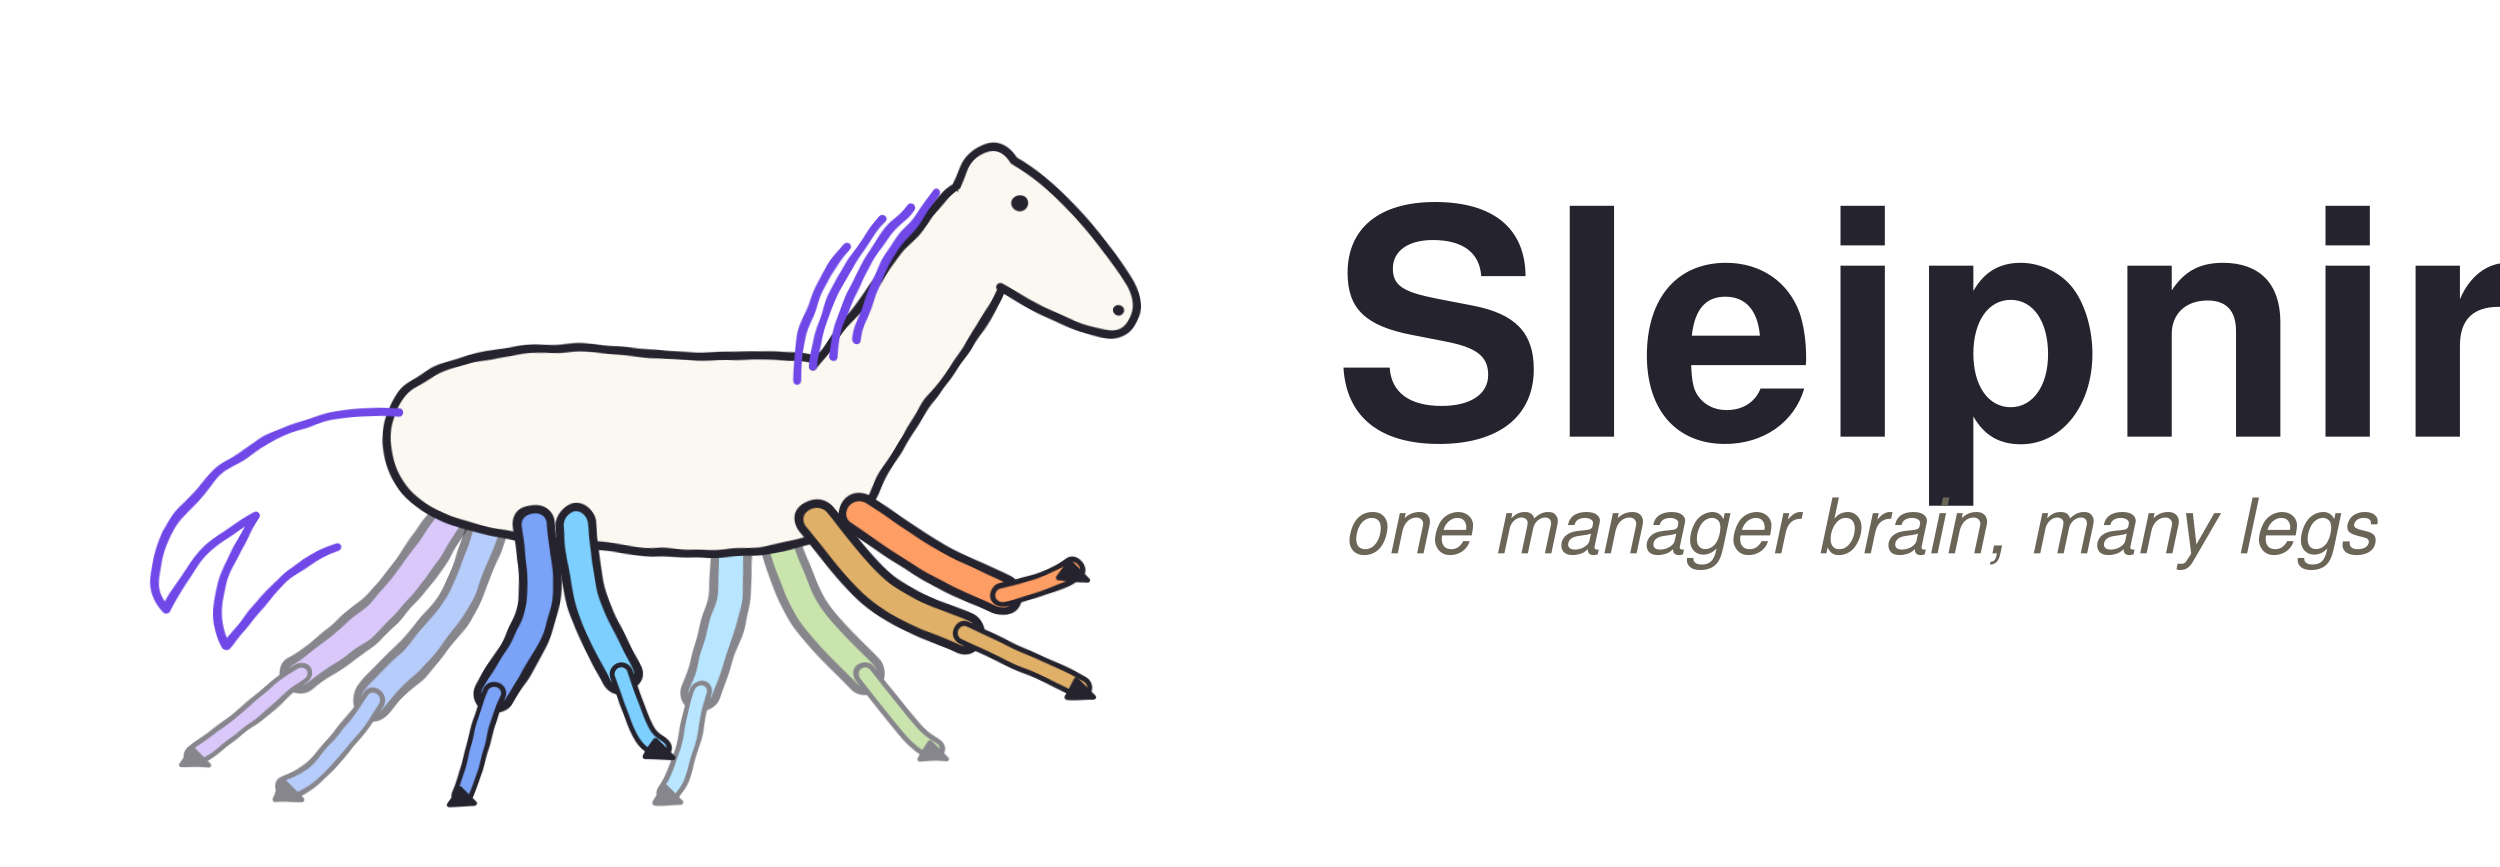
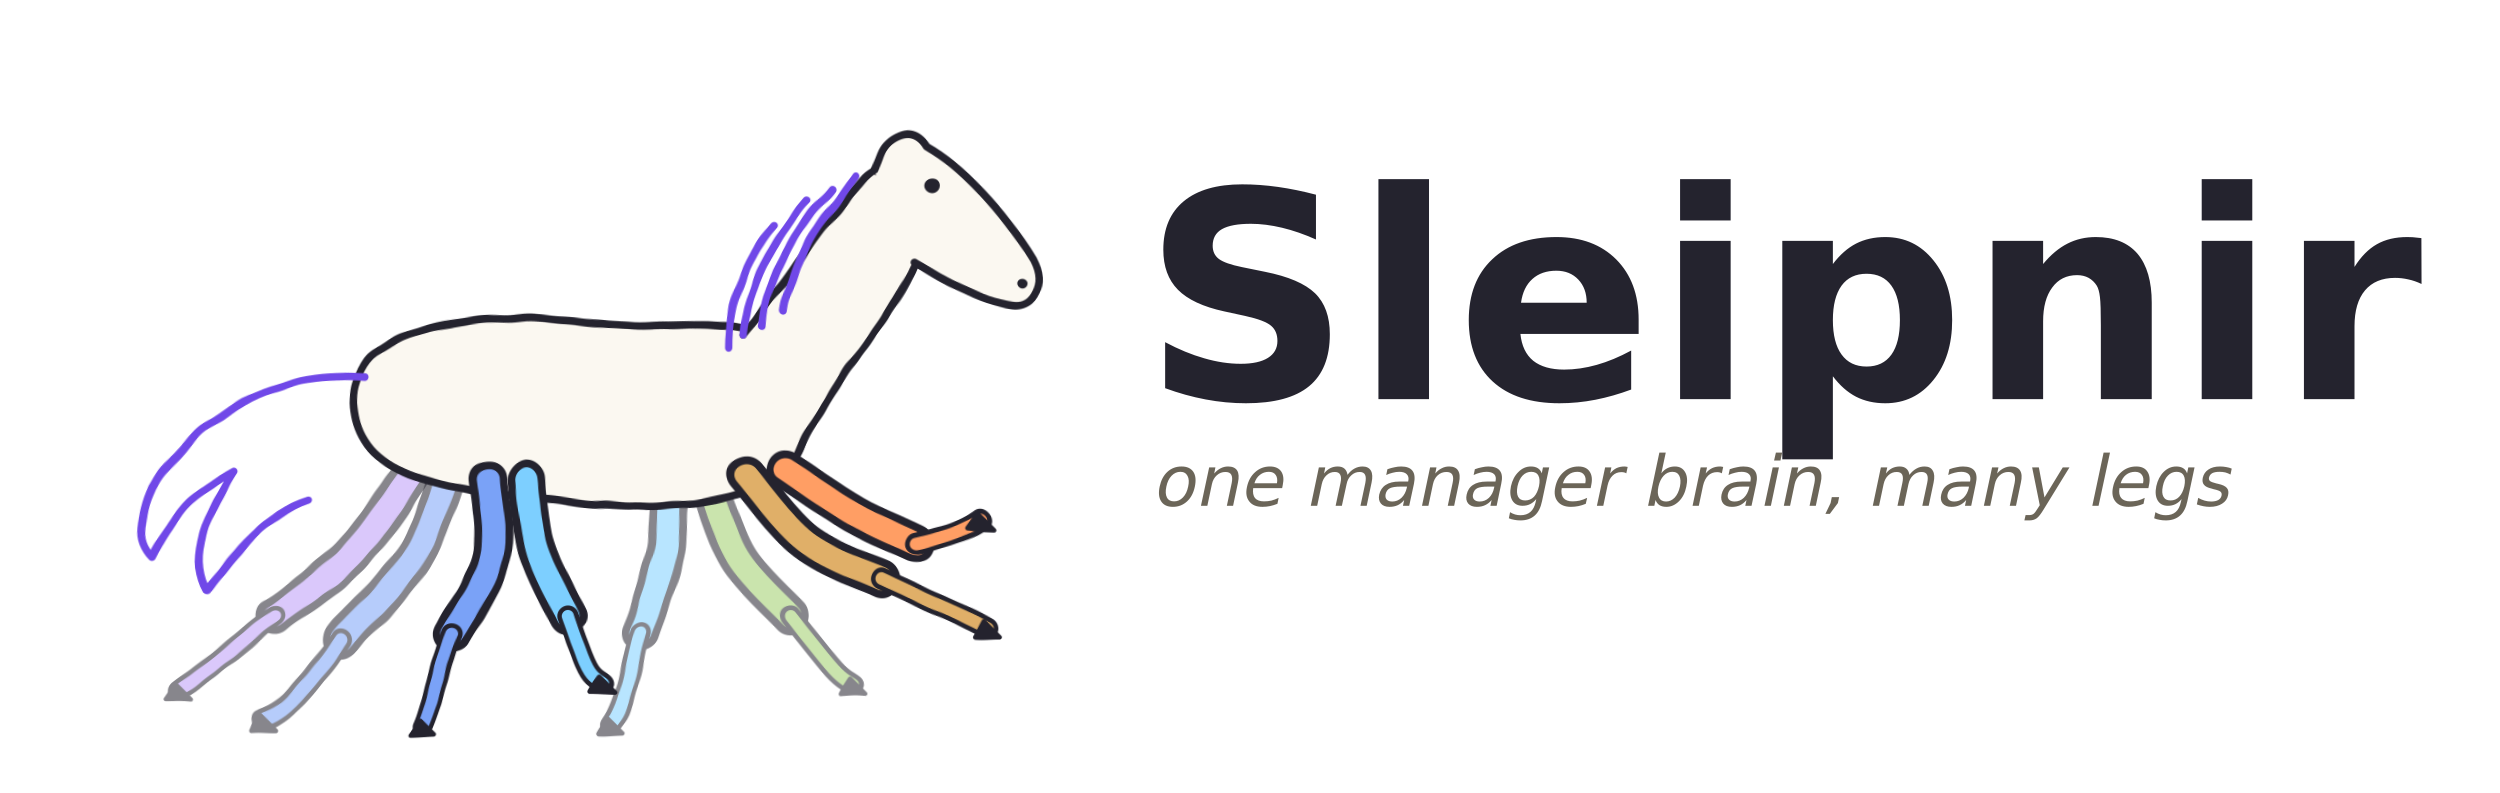
- <svg xmlns="http://www.w3.org/2000/svg" viewBox="0 0 1500 520" role="img" aria-label="Sleipnir: one manager brain, many legs">
+ <svg xmlns="http://www.w3.org/2000/svg" viewBox="0 0 1641 520" role="img" aria-label="Sleipnir: one manager brain, many legs">
  <defs>
    <filter id="rough" x="-5%" y="-5%" width="110%" height="110%">
      <feTurbulence type="fractalNoise" baseFrequency="0.035" numOctaves="2" seed="4" result="n" />
      <feDisplacementMap in="SourceGraphic" in2="n" scale="3.2" />
    </filter>
  </defs>
  <g transform="translate(-60 20) scale(1.0)">
    <g filter="url(#rough)" fill="none" stroke-linecap="round" stroke-linejoin="round">
      <g opacity="0.55">
        <path d="M329.4 292.1 C322.8 301.0 304.5 329.9 289.7 345.2 C274.8 360.6 248.5 377.5 240.3 384.0" stroke="#24232e" stroke-width="25.0" />
        <path d="M329.4 292.1 C322.8 301.0 304.5 329.9 289.7 345.2 C274.8 360.6 248.5 377.5 240.3 384.0" stroke="#bb9af7" stroke-width="15.0" />
        <path d="M240.3 384.0 C232.6 390.1 204.3 412.6 193.8 420.8 C183.4 429.0 180.2 431.3 177.4 433.4" stroke="#24232e" stroke-width="14.0" />
        <path d="M240.3 384.0 C232.6 390.1 204.3 412.6 193.8 420.8 C183.4 429.0 180.2 431.3 177.4 433.4" stroke="#bb9af7" stroke-width="8.0" />
        <path d="M175.4 429.4 l-6 10 l16 0 z" fill="#24232e" stroke="#24232e" stroke-width="3" />
      </g>
      <g opacity="0.55">
        <path d="M354.4 293.0 C350.3 302.4 341.5 331.4 329.8 349.2 C318.0 367.0 291.6 391.3 284.0 399.8" stroke="#24232e" stroke-width="25.0" />
        <path d="M354.4 293.0 C350.3 302.4 341.5 331.4 329.8 349.2 C318.0 367.0 291.6 391.3 284.0 399.8" stroke="#7aa2f7" stroke-width="15.0" />
        <path d="M284.0 399.8 C278.5 406.6 259.6 431.8 251.0 440.7 C242.4 449.6 235.7 451.2 232.6 453.3" stroke="#24232e" stroke-width="14.0" />
        <path d="M284.0 399.8 C278.5 406.6 259.6 431.8 251.0 440.7 C242.4 449.6 235.7 451.2 232.6 453.3" stroke="#7aa2f7" stroke-width="8.0" />
        <path d="M230.6 449.3 l-6 10 l16 0 z" fill="#24232e" stroke="#24232e" stroke-width="3" />
      </g>
      <g opacity="0.55">
        <path d="M499.6 291.2 C499.0 300.0 499.6 326.7 496.4 344.0 C493.1 361.2 482.8 386.2 480.1 394.7" stroke="#24232e" stroke-width="25.0" />
        <path d="M499.6 291.2 C499.0 300.0 499.6 326.7 496.4 344.0 C493.1 361.2 482.8 386.2 480.1 394.7" stroke="#7dcfff" stroke-width="15.0" />
        <path d="M480.1 394.7 C478.2 402.2 472.1 429.8 468.9 440.0 C465.7 450.2 462.2 453.2 460.9 455.8" stroke="#24232e" stroke-width="14.0" />
        <path d="M480.1 394.7 C478.2 402.2 472.1 429.8 468.9 440.0 C465.7 450.2 462.2 453.2 460.9 455.8" stroke="#7dcfff" stroke-width="8.0" />
        <path d="M458.9 451.8 l-6 10 l16 0 z" fill="#24232e" stroke="#24232e" stroke-width="3" />
      </g>
      <g opacity="0.55">
        <path d="M524.3 295.1 C527.6 303.5 535.0 330.6 544.1 345.5 C553.2 360.4 573.2 377.9 579.0 384.4" stroke="#24232e" stroke-width="25.0" />
        <path d="M524.3 295.1 C527.6 303.5 535.0 330.6 544.1 345.5 C553.2 360.4 573.2 377.9 579.0 384.4" stroke="#9ece6a" stroke-width="15.0" />
        <path d="M579.0 384.4 C583.7 390.2 600.3 411.7 607.2 419.3 C614.1 426.9 618.2 428.1 620.3 429.9" stroke="#24232e" stroke-width="14.0" />
        <path d="M579.0 384.4 C583.7 390.2 600.3 411.7 607.2 419.3 C614.1 426.9 618.2 428.1 620.3 429.9" stroke="#9ece6a" stroke-width="8.0" />
        <path d="M618.3 425.9 l-6 10 l16 0 z" fill="#24232e" stroke="#24232e" stroke-width="3" />
      </g>
      <path d="M296 226 C310 192 380 184 450 192 C500 197 530 188 556 198 C590 212 600 250 582 280 C560 312 500 316 440 310 C380 304 318 300 300 270 C290 254 290 240 296 226 Z" fill="#fbf8f1" stroke="#24232e" stroke-width="5" />
      <path d="M548 200 C580 160 604 118 634 92 L672 112 C668 150 648 182 624 212 C606 236 594 256 582 280" fill="#fbf8f1" stroke="#24232e" stroke-width="5" />
      <path d="M634 92 C640 66 660 62 668 76 C690 88 720 120 738 150 C746 166 740 182 724 180 C704 178 680 164 660 152" fill="#fbf8f1" stroke="#24232e" stroke-width="5" />
      <path d="M548 200 C550 168 568 138 590 112 M560 194 C564 160 582 132 606 104 M574 184 C580 152 598 124 622 96 M538 208 C538 178 550 152 568 128" stroke="#7048e8" stroke-width="5" />
      <path d="M300 228 C250 222 196 246 160 300 C150 318 150 336 160 346 C170 322 190 300 214 290 C190 326 186 350 196 368 C214 340 236 318 262 308" stroke="#7048e8" stroke-width="5" />
      <circle cx="672" cy="102" r="5" fill="#24232e" />
      <circle cx="731" cy="166" r="3.2" fill="#24232e" />
      <g opacity="1.00">
        <path d="M380.3 294.6 C380.7 303.2 386.7 329.2 382.7 346.1 C378.8 363.0 360.9 387.7 356.6 396.0" stroke="#24232e" stroke-width="25.0" />
        <path d="M380.3 294.6 C380.7 303.2 386.7 329.2 382.7 346.1 C378.8 363.0 360.9 387.7 356.6 396.0" stroke="#7aa2f7" stroke-width="15.0" />
        <path d="M356.6 396.0 C354.3 403.3 346.1 429.9 342.9 439.9 C339.6 450.0 338.0 453.6 337.1 456.4" stroke="#24232e" stroke-width="14.0" />
        <path d="M356.6 396.0 C354.3 403.3 346.1 429.9 342.9 439.9 C339.6 450.0 338.0 453.6 337.1 456.4" stroke="#7aa2f7" stroke-width="8.0" />
        <path d="M335.1 452.4 l-6 10 l16 0 z" fill="#24232e" stroke="#24232e" stroke-width="3" />
      </g>
      <g opacity="1.00">
        <path d="M405.7 294.8 C406.7 302.2 407.4 324.5 412.0 339.4 C416.5 354.4 429.3 376.9 432.8 384.4" stroke="#24232e" stroke-width="25.0" />
        <path d="M405.7 294.8 C406.7 302.2 407.4 324.5 412.0 339.4 C416.5 354.4 429.3 376.9 432.8 384.4" stroke="#7dcfff" stroke-width="15.0" />
        <path d="M432.8 384.4 C435.0 390.1 442.1 411.2 445.9 418.6 C449.7 426.0 454.1 427.0 455.7 428.6" stroke="#24232e" stroke-width="14.0" />
        <path d="M432.8 384.4 C435.0 390.1 442.1 411.2 445.9 418.6 C449.7 426.0 454.1 427.0 455.7 428.6" stroke="#7dcfff" stroke-width="8.0" />
        <path d="M453.7 424.6 l-6 10 l16 0 z" fill="#24232e" stroke="#24232e" stroke-width="3" />
      </g>
      <g opacity="1.00">
        <path d="M549.9 291.7 C556.4 299.1 574.3 324.5 589.1 335.9 C603.9 347.3 630.5 356.0 638.8 360.0" stroke="#24232e" stroke-width="25.0" />
        <path d="M549.9 291.7 C556.4 299.1 574.3 324.5 589.1 335.9 C603.9 347.3 630.5 356.0 638.8 360.0" stroke="#e0af68" stroke-width="15.0" />
        <path d="M638.8 360.0 C647.5 364.0 679.4 378.6 691.0 384.0 C702.5 389.4 705.3 390.9 708.1 392.3" stroke="#24232e" stroke-width="14.0" />
        <path d="M638.8 360.0 C647.5 364.0 679.4 378.6 691.0 384.0 C702.5 389.4 705.3 390.9 708.1 392.3" stroke="#e0af68" stroke-width="8.0" />
        <path d="M706.1 388.3 l-6 10 l16 0 z" fill="#24232e" stroke="#24232e" stroke-width="3" />
      </g>
      <g opacity="1.00">
        <path d="M575.2 287.8 C582.7 292.7 605.9 309.1 620.2 317.3 C634.5 325.5 654.0 333.5 660.8 336.8" stroke="#24232e" stroke-width="25.0" />
        <path d="M575.2 287.8 C582.7 292.7 605.9 309.1 620.2 317.3 C634.5 325.5 654.0 333.5 660.8 336.8" stroke="#ff9e64" stroke-width="15.0" />
        <path d="M660.8 336.8 C665.7 335.5 683.2 331.7 690.4 329.2 C697.6 326.7 701.8 322.9 704.0 321.6" stroke="#24232e" stroke-width="14.0" />
        <path d="M660.8 336.8 C665.7 335.5 683.2 331.7 690.4 329.2 C697.6 326.7 701.8 322.9 704.0 321.6" stroke="#ff9e64" stroke-width="8.0" />
        <path d="M702.0 317.6 l-6 10 l16 0 z" fill="#24232e" stroke="#24232e" stroke-width="3" />
      </g>
    </g>
  </g>
-   <text x="800" y="262" font-family="ui-sans-serif, system-ui, -apple-system, 'Segoe UI', 'Helvetica Neue', Helvetica, Arial, sans-serif" font-size="190" font-weight="800" fill="#24232e" letter-spacing="2">Sleipnir</text>
-   <text x="806" y="332" font-family="ui-sans-serif, system-ui, -apple-system, 'Segoe UI', 'Helvetica Neue', Helvetica, Arial, sans-serif" font-size="46" font-style="italic" fill="#6b6558">one manager brain, many legs</text>
+   <path id="name" transform="translate(750 262)" fill="#24232e" d="M113.8 -134.2V-104.8Q102.4 -109.9 91.6 -112.5Q80.7 -115.1 71.1 -115.1Q58.3 -115.1 52.1 -111.6Q46 -108.1 46 -100.7Q46 -95.1 50.1 -92Q54.3 -88.9 65.1 -86.7L80.3 -83.6Q103.4 -79 113.2 -69.5Q122.9 -60 122.9 -42.6Q122.9 -19.7 109.3 -8.5Q95.7 2.7 67.8 2.7Q54.6 2.7 41.4 0.2Q28.1 -2.3 14.8 -7.2V-37.4Q28.1 -30.3 40.5 -26.8Q52.9 -23.2 64.4 -23.2Q76.1 -23.2 82.3 -27.1Q88.5 -31 88.5 -38.2Q88.5 -44.7 84.3 -48.2Q80.1 -51.8 67.4 -54.6L53.6 -57.6Q32.8 -62.1 23.2 -71.8Q13.6 -81.5 13.6 -98.1Q13.6 -118.8 27 -129.9Q40.4 -141 65.4 -141Q76.8 -141 88.9 -139.3Q100.9 -137.6 113.8 -134.2ZM154.8 -144.4H188V0H154.8ZM325.6 -52.2V-42.8H248Q249.2 -31.1 256.4 -25.2Q263.7 -19.4 276.7 -19.4Q287.1 -19.4 298.1 -22.5Q309.1 -25.6 320.7 -31.9V-6.3Q308.9 -1.9 297.2 0.4Q285.4 2.7 273.6 2.7Q245.4 2.7 229.8 -11.6Q214.1 -26 214.1 -51.9Q214.1 -77.3 229.5 -91.8Q244.8 -106.4 271.7 -106.4Q296.2 -106.4 310.9 -91.7Q325.6 -76.9 325.6 -52.2ZM291.5 -63.3Q291.5 -72.7 286 -78.5Q280.5 -84.3 271.6 -84.3Q261.9 -84.3 255.9 -78.9Q249.8 -73.5 248.4 -63.3ZM352.8 -103.9H386V0H352.8ZM352.8 -144.4H386V-117.3H352.8ZM453.1 -15V39.5H419.9V-103.9H453.1V-88.7Q460 -97.8 468.3 -102.1Q476.7 -106.4 487.5 -106.4Q506.8 -106.4 519.1 -91.1Q531.4 -75.9 531.4 -51.9Q531.4 -27.8 519.1 -12.6Q506.8 2.7 487.5 2.7Q476.7 2.7 468.3 -1.6Q460 -5.9 453.1 -15ZM475.2 -82.3Q464.5 -82.3 458.8 -74.5Q453.1 -66.6 453.1 -51.9Q453.1 -37.1 458.8 -29.3Q464.5 -21.4 475.2 -21.4Q485.9 -21.4 491.5 -29.2Q497.1 -37 497.1 -51.9Q497.1 -66.7 491.5 -74.5Q485.9 -82.3 475.2 -82.3ZM662.4 -63.3V0H629V-10.3V-48.4Q629 -61.9 628.4 -67Q627.8 -72.1 626.3 -74.5Q624.3 -77.7 621 -79.6Q617.7 -81.4 613.4 -81.4Q603 -81.4 597.1 -73.3Q591.1 -65.3 591.1 -51.1V0H557.9V-103.9H591.1V-88.7Q598.6 -97.8 607.1 -102.1Q615.5 -106.4 625.7 -106.4Q643.7 -106.4 653.1 -95.4Q662.4 -84.3 662.4 -63.3ZM695.2 -103.9H728.4V0H695.2ZM695.2 -144.4H728.4V-117.3H695.2ZM839.5 -75.6Q835.1 -77.7 830.8 -78.6Q826.5 -79.6 822.1 -79.6Q809.3 -79.6 802.4 -71.4Q795.5 -63.2 795.5 -47.9V0H762.3V-103.9H795.5V-86.8Q801.9 -97 810.2 -101.7Q818.5 -106.4 830.1 -106.4Q831.8 -106.4 833.7 -106.3Q835.7 -106.1 839.4 -105.7Z" />
+   <path id="tagline" transform="translate(756 332)" fill="#6b6558" d="M18.8 -22.3Q15.5 -22.3 13 -19.7Q10.5 -17.1 9.6 -12.6Q8.6 -8 10 -5.4Q11.3 -2.9 14.7 -2.9Q18 -2.9 20.5 -5.5Q23 -8.1 23.9 -12.6Q24.9 -17 23.5 -19.6Q22.1 -22.3 18.8 -22.3ZM19.6 -25.8Q24.9 -25.8 27.3 -22.3Q29.6 -18.8 28.3 -12.6Q27 -6.4 23.2 -2.9Q19.3 0.7 13.9 0.7Q8.5 0.7 6.2 -2.9Q3.9 -6.4 5.2 -12.6Q6.5 -18.8 10.3 -22.3Q14.1 -25.8 19.6 -25.8ZM56.6 -15.2 53.4 0H49.3L52.5 -15Q53.2 -18.6 52.2 -20.4Q51.2 -22.2 48.4 -22.2Q45.1 -22.2 42.7 -20Q40.3 -17.9 39.5 -14.2L36.5 0H32.3L37.7 -25.2H41.8L41 -21.2Q43 -23.5 45.2 -24.6Q47.5 -25.8 50.1 -25.8Q54.4 -25.8 56.1 -23.1Q57.7 -20.4 56.6 -15.2ZM86 -13.6 85.6 -11.6H66.6Q66 -7.3 67.8 -5.1Q69.6 -2.9 73.7 -2.9Q76.1 -2.9 78.5 -3.4Q80.8 -4 83.3 -5.2L82.5 -1.3Q80 -0.3 77.6 0.2Q75.2 0.7 72.7 0.7Q66.7 0.7 64 -2.9Q61.2 -6.4 62.5 -12.3Q63.8 -18.5 67.9 -22.1Q72 -25.8 77.6 -25.8Q82.7 -25.8 85 -22.5Q87.2 -19.2 86 -13.6ZM82.2 -14.8Q82.8 -18.2 81.4 -20.2Q80 -22.3 76.9 -22.3Q73.5 -22.3 71 -20.3Q68.5 -18.4 67.4 -14.8ZM128.5 -20.3Q130.6 -23.1 133 -24.4Q135.5 -25.8 138.4 -25.8Q142.3 -25.8 143.9 -23Q145.4 -20.3 144.3 -15.2L141.1 0H137L140.2 -15Q140.9 -18.7 140 -20.4Q139.1 -22.2 136.5 -22.2Q133.3 -22.2 131 -20Q128.6 -17.9 127.9 -14.2L124.8 0H120.7L123.9 -15Q124.7 -18.7 123.7 -20.4Q122.8 -22.2 120.2 -22.2Q117 -22.2 114.7 -20Q112.4 -17.9 111.6 -14.2L108.6 0H104.4L109.7 -25.2H113.9L113.1 -21.2Q115 -23.6 117.2 -24.7Q119.4 -25.8 122.1 -25.8Q124.9 -25.8 126.5 -24.4Q128.1 -23 128.5 -20.3ZM163.5 -12.6Q158.5 -12.6 156.3 -11.5Q154.1 -10.4 153.5 -7.6Q153.1 -5.4 154.2 -4.1Q155.4 -2.8 157.9 -2.8Q161.3 -2.8 163.9 -5.2Q166.5 -7.7 167.4 -11.7L167.6 -12.6ZM172.1 -14.4 169 0H164.9L165.7 -3.8Q163.8 -1.5 161.5 -0.4Q159.1 0.7 156.1 0.7Q152.2 0.7 150.4 -1.5Q148.6 -3.7 149.3 -7.3Q150.3 -11.6 153.6 -13.7Q156.9 -15.9 162.5 -15.9H168.3L168.4 -16.3Q169 -19.1 167.4 -20.7Q165.9 -22.3 162.5 -22.3Q160.3 -22.3 158.2 -21.7Q156 -21.2 153.9 -20.2L154.7 -24Q157.2 -24.9 159.4 -25.3Q161.6 -25.8 163.7 -25.8Q169.1 -25.8 171.2 -22.9Q173.3 -20.1 172.1 -14.4ZM201.7 -15.2 198.5 0H194.3L197.5 -15Q198.3 -18.6 197.3 -20.4Q196.3 -22.2 193.5 -22.2Q190.1 -22.2 187.7 -20Q185.4 -17.9 184.6 -14.2L181.6 0H177.4L182.7 -25.2H186.9L186.1 -21.2Q188 -23.5 190.3 -24.6Q192.5 -25.8 195.2 -25.8Q199.5 -25.8 201.1 -23.1Q202.8 -20.4 201.7 -15.2ZM220.8 -12.6Q215.8 -12.6 213.6 -11.5Q211.5 -10.4 210.9 -7.6Q210.4 -5.4 211.6 -4.1Q212.8 -2.8 215.3 -2.8Q218.7 -2.8 221.3 -5.2Q223.9 -7.7 224.7 -11.7L224.9 -12.6ZM229.4 -14.4 226.4 0H222.3L223.1 -3.8Q221.2 -1.5 218.8 -0.4Q216.5 0.7 213.4 0.7Q209.6 0.7 207.7 -1.5Q205.9 -3.7 206.7 -7.3Q207.6 -11.6 210.9 -13.7Q214.2 -15.9 219.8 -15.9H225.6L225.7 -16.3Q226.3 -19.1 224.8 -20.7Q223.2 -22.3 219.8 -22.3Q217.7 -22.3 215.5 -21.7Q213.4 -21.2 211.3 -20.2L212.1 -24Q214.5 -24.9 216.8 -25.3Q219 -25.8 221 -25.8Q226.5 -25.8 228.6 -22.9Q230.7 -20.1 229.4 -14.4ZM254.2 -12.9Q255.1 -17.4 253.8 -19.8Q252.5 -22.3 249.1 -22.3Q245.8 -22.3 243.4 -19.8Q241.1 -17.4 240.1 -12.9Q239.2 -8.4 240.5 -5.9Q241.8 -3.5 245.1 -3.5Q248.5 -3.5 250.9 -5.9Q253.2 -8.4 254.2 -12.9ZM256.2 -3.1Q254.9 3.3 251.4 6.4Q247.8 9.6 242 9.6Q239.8 9.6 237.9 9.2Q236.1 8.9 234.4 8.2L235.2 4.2Q236.8 5.2 238.5 5.7Q240.2 6.2 242 6.2Q246.1 6.2 248.6 4Q251 1.9 252 -2.4L252.4 -4.4Q250.6 -2.2 248.4 -1.1Q246.2 0 243.4 0Q238.8 0 236.7 -3.5Q234.6 -7.1 235.8 -12.9Q237.1 -18.7 240.7 -22.2Q244.2 -25.8 248.9 -25.8Q251.6 -25.8 253.4 -24.7Q255.2 -23.6 256 -21.3L256.8 -25.2H260.9ZM288.5 -13.6 288.1 -11.6H269.1Q268.4 -7.3 270.3 -5.1Q272.1 -2.9 276.2 -2.9Q278.6 -2.9 280.9 -3.4Q283.3 -4 285.8 -5.2L284.9 -1.3Q282.5 -0.3 280.1 0.2Q277.6 0.7 275.2 0.7Q269.2 0.7 266.4 -2.9Q263.6 -6.4 264.9 -12.3Q266.2 -18.5 270.3 -22.1Q274.4 -25.8 280.1 -25.8Q285.2 -25.8 287.4 -22.5Q289.7 -19.2 288.5 -13.6ZM284.6 -14.8Q285.3 -18.2 283.9 -20.2Q282.5 -22.3 279.4 -22.3Q275.9 -22.3 273.5 -20.3Q271 -18.4 269.9 -14.8ZM311.5 -21.3Q310.9 -21.7 310.1 -21.9Q309.3 -22.1 308.3 -22.1Q304.8 -22.1 302.5 -19.8Q300.1 -17.5 299.2 -13.3L296.4 0H292.2L297.6 -25.2H301.7L300.9 -21.2Q302.7 -23.5 305 -24.7Q307.4 -25.8 310.3 -25.8Q310.8 -25.8 311.3 -25.7Q311.8 -25.7 312.4 -25.5ZM346.7 -12.6Q347.6 -17.1 346.3 -19.7Q345 -22.3 341.7 -22.3Q338.4 -22.3 336 -19.7Q333.6 -17.1 332.6 -12.6Q331.6 -8 333 -5.4Q334.3 -2.8 337.6 -2.8Q340.8 -2.8 343.3 -5.4Q345.7 -8 346.7 -12.6ZM334.5 -21.3Q336.2 -23.6 338.5 -24.7Q340.7 -25.8 343.4 -25.8Q348 -25.8 350.1 -22.1Q352.2 -18.5 350.9 -12.6Q349.7 -6.6 346.1 -3Q342.4 0.7 337.8 0.7Q335.1 0.7 333.3 -0.4Q331.6 -1.5 330.7 -3.8L329.9 0H325.8L333.2 -34.9H337.4ZM374.2 -21.3Q373.6 -21.7 372.8 -21.9Q372.1 -22.1 371.1 -22.1Q367.6 -22.1 365.2 -19.8Q362.9 -17.5 361.9 -13.3L359.1 0H355L360.3 -25.2H364.5L363.6 -21.2Q365.4 -23.5 367.8 -24.7Q370.1 -25.8 373.1 -25.8Q373.5 -25.8 374 -25.7Q374.5 -25.7 375.1 -25.5ZM388.2 -12.6Q383.2 -12.6 381 -11.5Q378.8 -10.4 378.2 -7.6Q377.7 -5.4 378.9 -4.1Q380.1 -2.8 382.6 -2.8Q386 -2.8 388.6 -5.2Q391.2 -7.7 392.1 -11.7L392.3 -12.6ZM396.8 -14.4 393.7 0H389.6L390.4 -3.8Q388.5 -1.5 386.2 -0.4Q383.8 0.7 380.8 0.7Q376.9 0.7 375.1 -1.5Q373.3 -3.7 374 -7.3Q374.9 -11.6 378.2 -13.7Q381.5 -15.9 387.2 -15.9H393L393 -16.3Q393.7 -19.1 392.1 -20.7Q390.6 -22.3 387.2 -22.3Q385 -22.3 382.9 -21.7Q380.7 -21.2 378.6 -20.2L379.4 -24Q381.9 -24.9 384.1 -25.3Q386.3 -25.8 388.3 -25.8Q393.8 -25.8 395.9 -22.9Q398 -20.1 396.8 -14.4ZM407.6 -25.2H411.7L406.4 0H402.2ZM409.7 -34.9H413.8L412.7 -29.7H408.5ZM439.1 -15.2 435.9 0H431.8L435 -15Q435.7 -18.6 434.7 -20.4Q433.7 -22.2 430.9 -22.2Q427.6 -22.2 425.2 -20Q422.8 -17.9 422 -14.2L419 0H414.9L420.2 -25.2H424.4L423.5 -21.2Q425.5 -23.5 427.7 -24.6Q430 -25.8 432.6 -25.8Q437 -25.8 438.6 -23.1Q440.3 -20.4 439.1 -15.2ZM446.4 -5.7H451.2L450.4 -1.8L445.1 5.3H442.2L445.6 -1.8ZM497.3 -20.3Q499.5 -23.1 501.9 -24.4Q504.3 -25.8 507.3 -25.8Q511.2 -25.8 512.7 -23Q514.3 -20.3 513.2 -15.2L510 0H505.8L509 -15Q509.8 -18.7 508.9 -20.4Q508 -22.2 505.3 -22.2Q502.1 -22.2 499.8 -20Q497.5 -17.9 496.7 -14.2L493.7 0H489.5L492.7 -15Q493.5 -18.7 492.6 -20.4Q491.7 -22.2 489 -22.2Q485.8 -22.2 483.5 -20Q481.2 -17.9 480.4 -14.2L477.4 0H473.3L478.6 -25.2H482.8L481.9 -21.2Q483.8 -23.6 486 -24.7Q488.3 -25.8 491 -25.8Q493.7 -25.8 495.3 -24.4Q497 -23 497.3 -20.3ZM532.3 -12.6Q527.3 -12.6 525.2 -11.5Q523 -10.4 522.4 -7.6Q521.9 -5.4 523.1 -4.1Q524.3 -2.8 526.8 -2.8Q530.2 -2.8 532.8 -5.2Q535.4 -7.7 536.3 -11.7L536.4 -12.6ZM540.9 -14.4 537.9 0H533.8L534.6 -3.8Q532.7 -1.5 530.3 -0.4Q528 0.7 524.9 0.7Q521.1 0.7 519.2 -1.5Q517.4 -3.7 518.2 -7.3Q519.1 -11.6 522.4 -13.7Q525.7 -15.9 531.3 -15.9H537.1L537.2 -16.3Q537.8 -19.1 536.3 -20.7Q534.7 -22.3 531.4 -22.3Q529.2 -22.3 527 -21.7Q524.9 -21.2 522.8 -20.2L523.6 -24Q526 -24.9 528.3 -25.3Q530.5 -25.8 532.5 -25.8Q538 -25.8 540.1 -22.9Q542.2 -20.1 540.9 -14.4ZM570.5 -15.2 567.3 0H563.2L566.4 -15Q567.1 -18.6 566.1 -20.4Q565.1 -22.2 562.3 -22.2Q559 -22.2 556.6 -20Q554.2 -17.9 553.4 -14.2L550.4 0H546.2L551.6 -25.2H555.8L554.9 -21.2Q556.9 -23.5 559.1 -24.6Q561.4 -25.8 564 -25.8Q568.3 -25.8 570 -23.1Q571.7 -20.4 570.5 -15.2ZM585.5 2.3Q582.8 6.8 580.9 8.2Q578.9 9.6 576.1 9.6H572.8L573.6 6.1H576Q577.7 6.1 578.8 5.3Q579.9 4.5 581.7 1.5L582.9 -0.4L577.9 -25.2H582.3L586 -5.5L598 -25.2H602.4ZM624.8 -34.9H629L621.5 0H617.4ZM654.6 -13.6 654.2 -11.6H635.2Q634.5 -7.3 636.4 -5.1Q638.2 -2.9 642.3 -2.9Q644.7 -2.9 647 -3.4Q649.4 -4 651.8 -5.2L651 -1.3Q648.6 -0.3 646.1 0.2Q643.7 0.7 641.3 0.7Q635.3 0.7 632.5 -2.9Q629.7 -6.4 631 -12.3Q632.3 -18.5 636.4 -22.1Q640.5 -25.8 646.2 -25.8Q651.3 -25.8 653.5 -22.5Q655.8 -19.2 654.6 -13.6ZM650.7 -14.8Q651.4 -18.2 650 -20.2Q648.6 -22.3 645.5 -22.3Q642 -22.3 639.5 -20.3Q637.1 -18.4 636 -14.8ZM677.8 -12.9Q678.7 -17.4 677.4 -19.8Q676.1 -22.3 672.7 -22.3Q669.4 -22.3 667 -19.8Q664.6 -17.4 663.7 -12.9Q662.7 -8.4 664.1 -5.9Q665.4 -3.5 668.7 -3.5Q672.1 -3.5 674.4 -5.9Q676.8 -8.4 677.8 -12.9ZM679.8 -3.1Q678.5 3.3 675 6.4Q671.4 9.6 665.6 9.6Q663.4 9.6 661.5 9.2Q659.6 8.9 658 8.2L658.8 4.2Q660.4 5.2 662.1 5.7Q663.8 6.2 665.6 6.2Q669.7 6.2 672.2 4Q674.6 1.9 675.5 -2.4L676 -4.4Q674.2 -2.2 672 -1.1Q669.8 0 667 0Q662.4 0 660.3 -3.5Q658.2 -7.1 659.4 -12.9Q660.7 -18.7 664.2 -22.2Q667.8 -25.8 672.5 -25.8Q675.2 -25.8 677 -24.7Q678.8 -23.6 679.6 -21.3L680.4 -25.2H684.5ZM708.9 -24.4 708.1 -20.5Q706.5 -21.4 704.7 -21.9Q702.9 -22.3 700.9 -22.3Q697.8 -22.3 696.1 -21.4Q694.4 -20.4 694 -18.5Q693.7 -17.1 694.6 -16.3Q695.5 -15.5 698.7 -14.7L700 -14.4Q704.2 -13.5 705.7 -11.7Q707.2 -10 706.5 -6.9Q705.8 -3.4 702.6 -1.4Q699.4 0.7 694.5 0.7Q692.5 0.7 690.4 0.3Q688.3 -0.1 686 -0.9L686.9 -5.2Q689 -4 691.1 -3.4Q693.2 -2.8 695.4 -2.8Q698.3 -2.8 700.1 -3.8Q701.8 -4.8 702.2 -6.6Q702.6 -8.3 701.6 -9.2Q700.7 -10.1 697 -10.9L695.7 -11.3Q692 -12.1 690.7 -13.8Q689.3 -15.4 689.9 -18.4Q690.7 -21.9 693.6 -23.8Q696.5 -25.8 701.2 -25.8Q703.4 -25.8 705.4 -25.4Q707.3 -25.1 708.9 -24.4Z" />
</svg>
